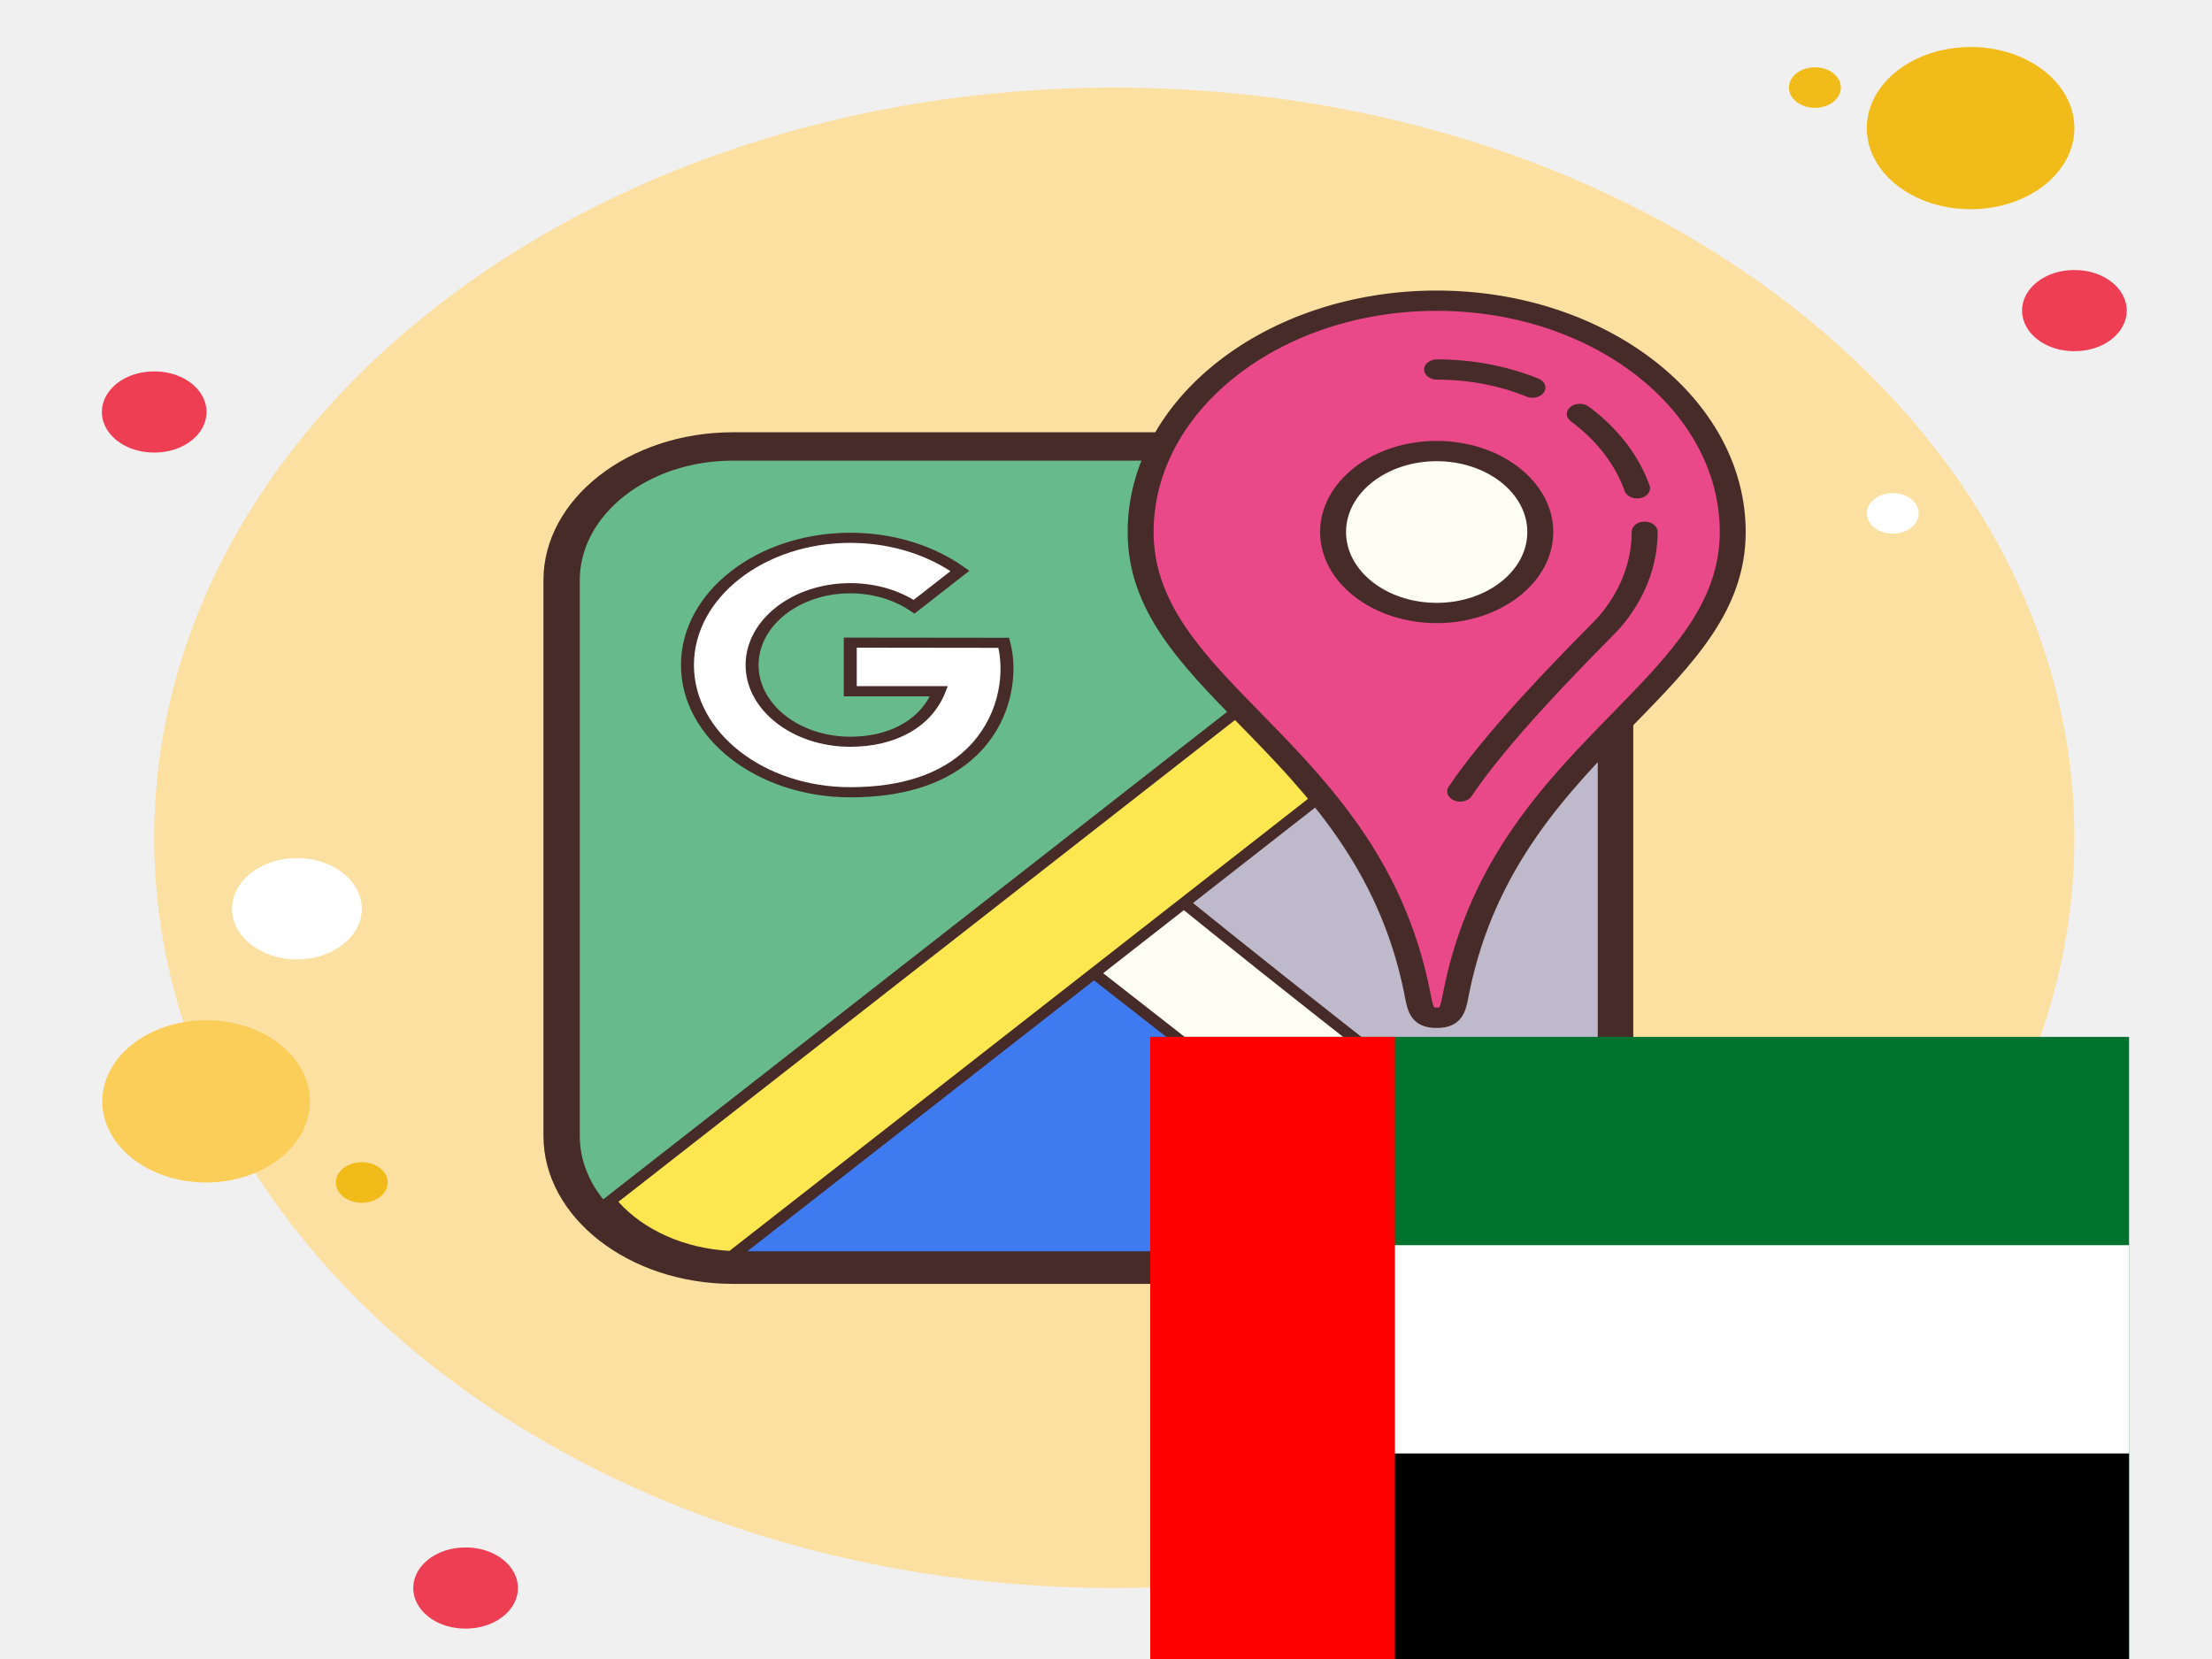
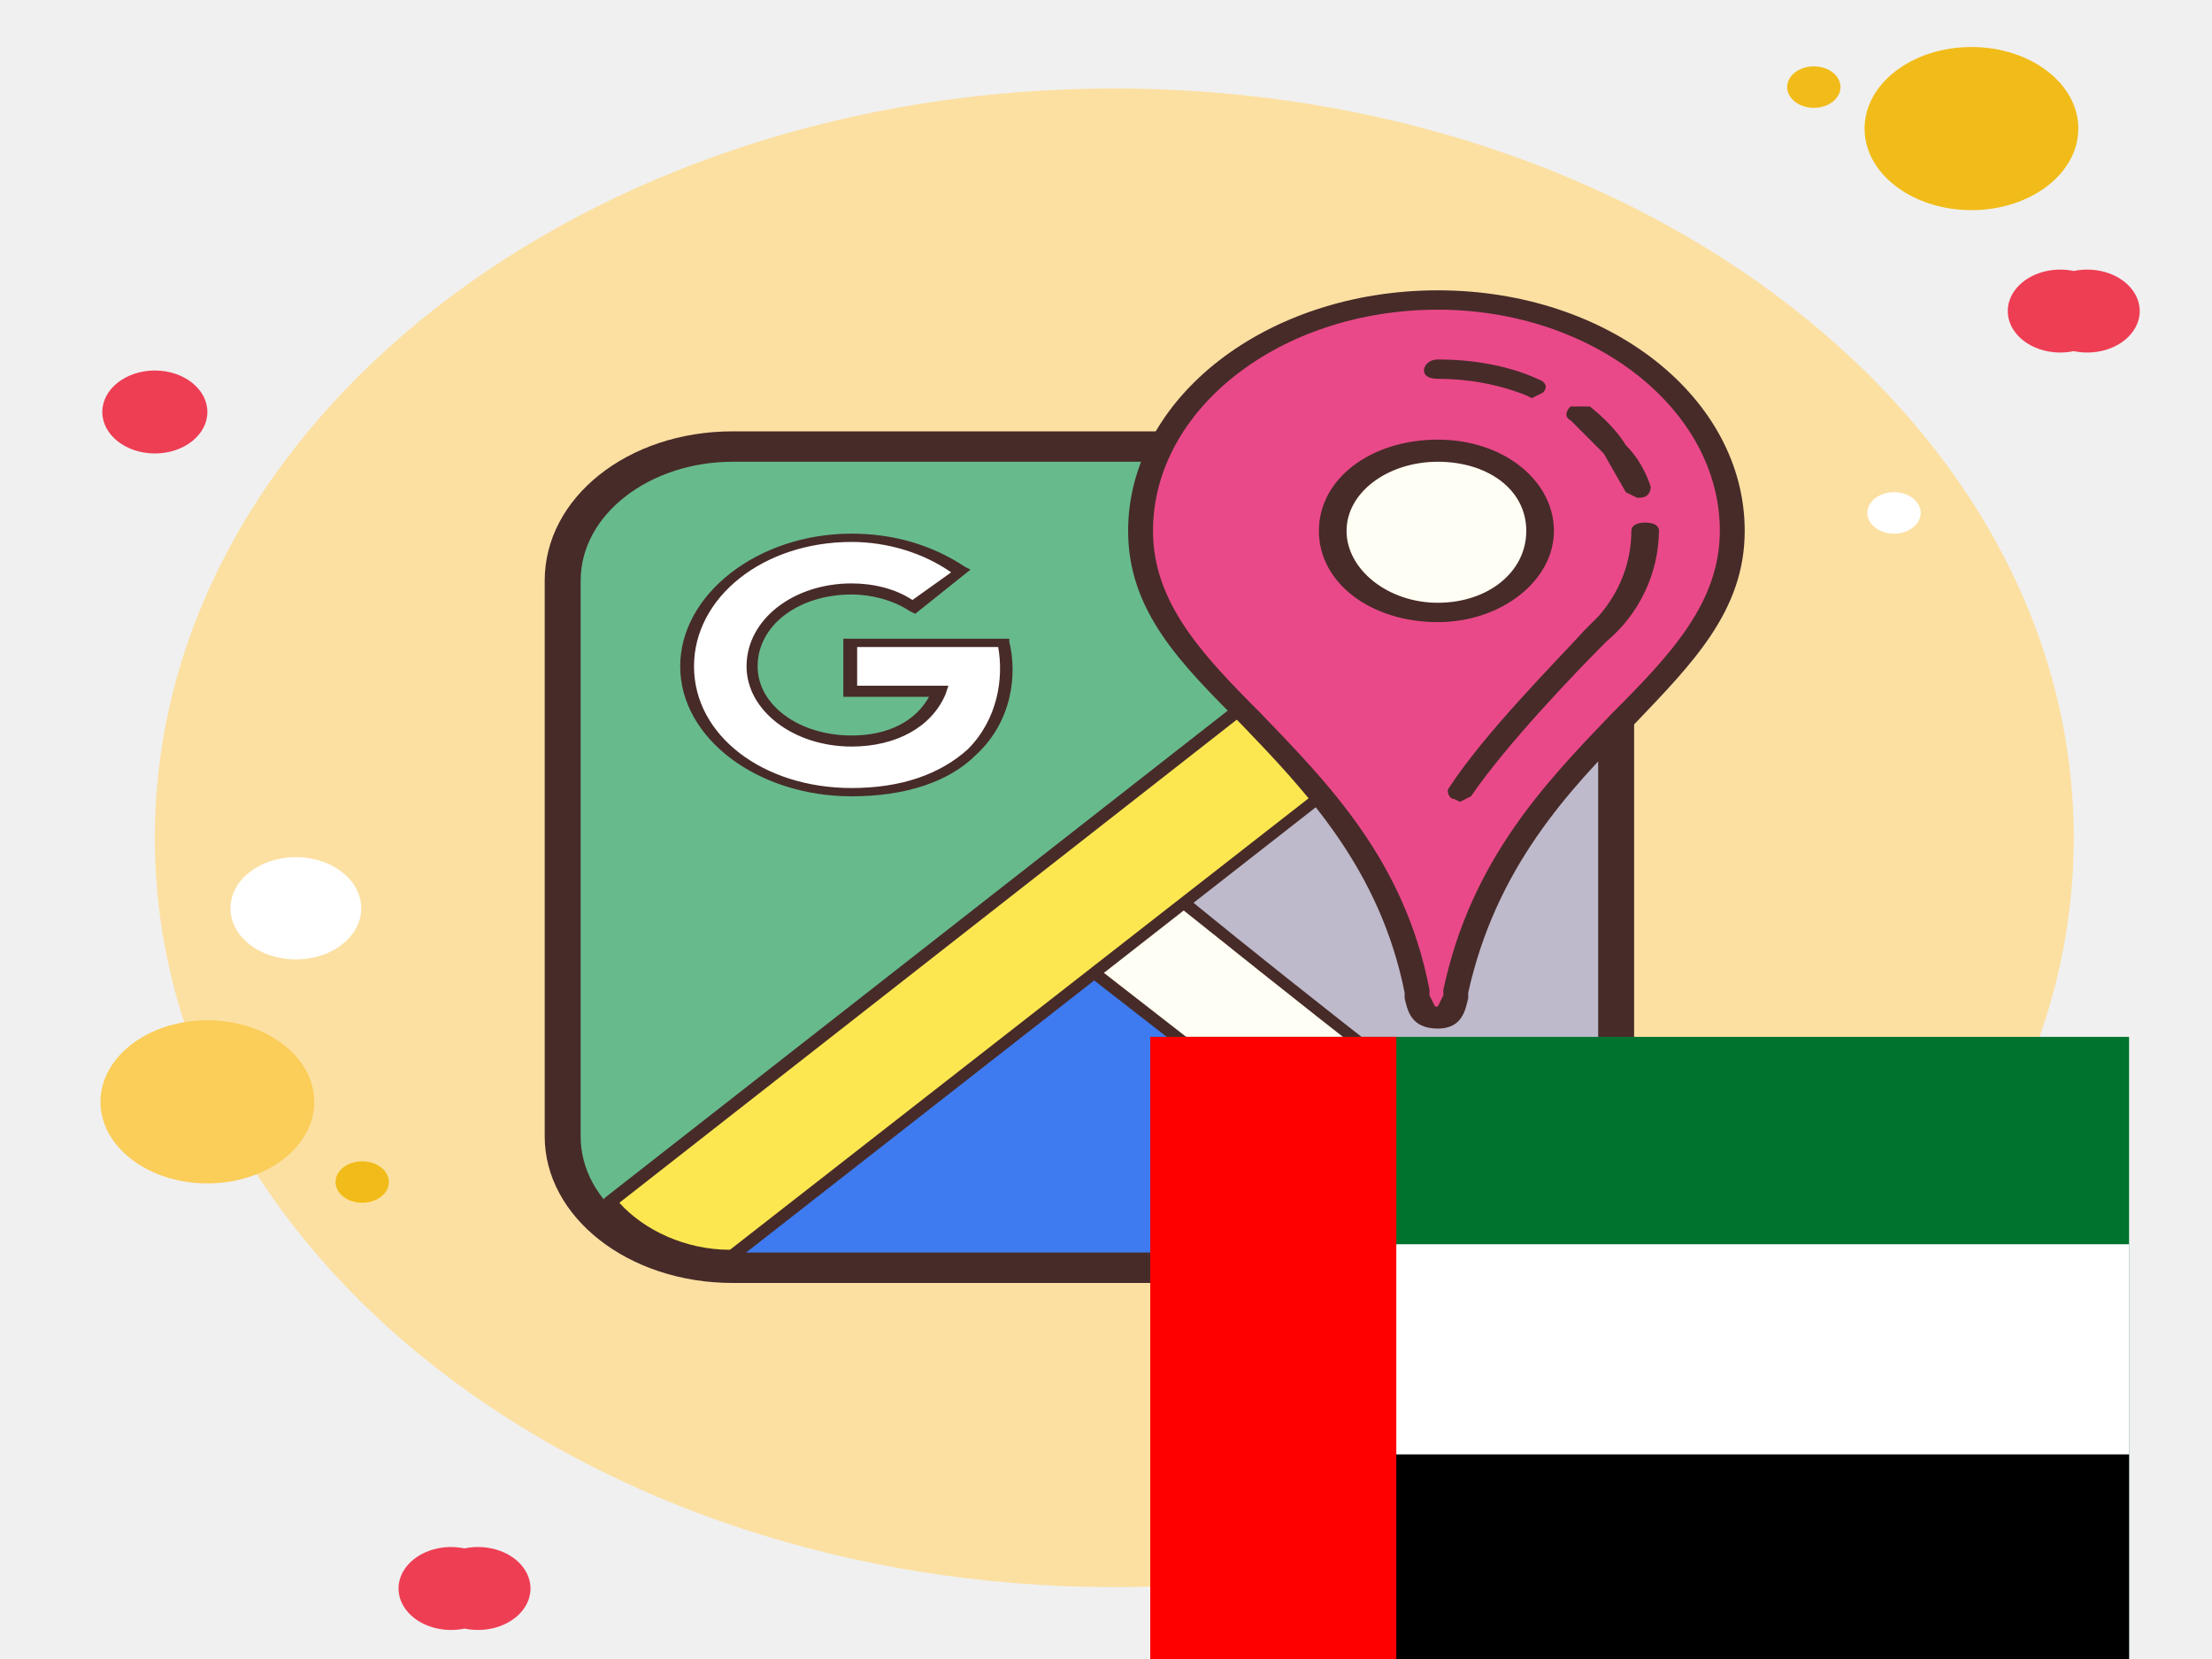
- <svg xmlns="http://www.w3.org/2000/svg" width="800" height="600">
-   <g>
-     <g stroke="null">
-       <path stroke="null" d="m55.77,134.333a18.769,14.667 0 1 0 0,29.333a18.769,14.667 0 1 0 0,-29.333z" fill="#ee3e54" />
-       <path stroke="null" d="m656.385,24.333a9.385,7.333 0 1 0 0,14.667a9.385,7.333 0 1 0 0,-14.667z" fill="#f1bc19" />
-       <path stroke="null" d="m403,31.667a347.23,271.333 0 1 0 0,542.667a347.23,271.333 0 1 0 0,-542.667z" fill="#fce0a2" />
-       <path stroke="null" d="m712.692,17a37.538,29.333 0 1 0 0,58.667a37.538,29.333 0 1 0 0,-58.667z" fill="#f1bc19" />
-       <path stroke="null" d="m750.231,97.667a18.769,14.667 0 1 0 0,29.333a18.769,14.667 0 1 0 0,-29.333z" fill="#ee3e54" />
-       <path stroke="null" d="m693.923,479a18.769,14.667 0 1 0 0,29.333a18.769,14.667 0 1 0 0,-29.333zm-619.384,-110a37.538,29.333 0 1 0 0,58.667a37.538,29.333 0 1 0 0,-58.667z" fill="#fbcd59" />
-       <path stroke="null" d="m168.385,559.667a18.769,14.667 0 1 0 0,29.333a18.769,14.667 0 1 0 0,-29.333z" fill="#ee3e54" />
-       <path stroke="null" d="m107.385,310.333a23.462,18.333 0 1 0 0,36.667a23.462,18.333 0 1 0 0,-36.667z" fill="#fff" />
-       <path stroke="null" d="m130.847,420.333a9.385,7.333 0 1 0 0,14.667a9.385,7.333 0 1 0 0,-14.667z" fill="#f1bc19" />
-       <path stroke="null" d="m684.538,178.333a9.385,7.333 0 1 0 0,14.667a9.385,7.333 0 1 0 0,-14.667z" fill="#fff" />
-       <path stroke="null" d="m265.084,459.2c-34.179,0 -61.976,-21.729 -61.976,-48.429l0,-200.867c0,-26.708 27.797,-48.429 61.976,-48.429l257.054,0c34.179,0 61.976,21.729 61.976,48.429l0,200.867c0,26.708 -27.807,48.429 -61.976,48.429l-257.054,0z" fill="#67ba8c" />
-       <path stroke="null" d="m522.147,166.6c30.556,0 55.407,19.426 55.407,43.303l0,200.867c0,23.877 -24.86,43.303 -55.407,43.303l-257.063,0c-30.556,0 -55.407,-19.426 -55.407,-43.303l0,-200.875c0,-23.877 24.86,-43.303 55.407,-43.303l257.063,0m0,-10.259l-257.063,0c-37.698,0 -68.545,24.105 -68.545,53.563l0,200.867c0,29.465 30.847,53.57 68.545,53.57l257.054,0c37.707,0 68.555,-24.105 68.555,-53.563l0,-200.875c0,-29.458 -30.847,-53.563 -68.545,-53.563l0,0z" fill="#472b29" />
-       <path stroke="null" d="m554.393,293.129c-2.59,0 -4.692,-1.643 -4.692,-3.667l0,-25.931c0,-2.024 2.102,-3.667 4.692,-3.667s4.692,1.643 4.692,3.667l0,25.931c0,2.031 -2.102,3.667 -4.692,3.667z" fill="#472b29" />
-       <g stroke="null">
-         <path stroke="null" d="m554.393,247.12c-2.59,0 -4.692,-1.643 -4.692,-3.667l0,-13.391c0,-2.024 2.102,-3.667 4.692,-3.667s4.692,1.643 4.692,3.667l0,13.391c0,2.024 -2.102,3.667 -4.692,3.667z" fill="#472b29" />
-       </g>
-       <g stroke="null">
-         <path stroke="null" d="m400.213,337.995c0,0 -104.441,78.408 -145.499,115.192c4.092,0.755 8.343,1.188 12.726,1.188l256.969,0c6.86,0 13.411,-1.019 19.492,-2.801c-42.24,-37.422 -143.688,-113.579 -143.688,-113.579z" fill="#3e7bf1" />
-         <path stroke="null" d="m524.418,456.215l-256.979,0c-4.326,0 -8.793,-0.418 -13.26,-1.239l-3.791,-0.697l2.553,-2.295c40.645,-36.432 144.589,-114.525 145.64,-115.317l1.624,-1.217l1.624,1.217c1.014,0.763 102.011,76.641 143.828,113.696l2.252,1.995l-3.191,0.931c-6.616,1.943 -13.448,2.926 -20.299,2.926zm-265.256,-4.202c2.797,0.352 5.565,0.528 8.277,0.528l256.969,0c5.171,0 10.342,-0.609 15.4,-1.811c-39.941,-34.943 -126.636,-100.43 -139.596,-110.191c-13.12,9.885 -101.804,76.875 -141.051,111.474z" fill="#472b29" />
-       </g>
-       <g stroke="null">
-         <path stroke="null" d="m371.299,332.942l155.296,121.352c18.563,-0.565 34.817,-8.206 44.417,-19.609l-164.953,-128.905l-34.761,27.163z" fill="#fffef4" />
-         <path stroke="null" d="m525.657,456.157l-157.671,-123.215l38.073,-29.759l167.975,131.259l-1.051,1.247c-10.314,12.225 -27.61,19.859 -46.294,20.431l-1.032,0.037zm-151.036,-123.215l152.903,119.482c16.151,-0.741 31.082,-7.209 40.466,-17.519l-161.931,-126.537l-31.438,24.574z" fill="#472b29" />
-       </g>
-       <g stroke="null">
-         <path stroke="null" d="m421.629,321.26c0,0 101.898,82.889 148.502,114.437c6.325,-7.069 10.07,-15.649 10.07,-24.911l0,-200.801c0,-3.065 -0.422,-6.057 -1.192,-8.947c-40.767,25.366 -157.38,120.223 -157.38,120.223z" fill="#bebacb" />
-         <path stroke="null" d="m570.553,438.41l-1.971,-1.335c-46.144,-31.24 -147.629,-113.718 -148.662,-114.547l-1.558,-1.269l1.558,-1.269c1.182,-0.946 117.204,-95.231 157.633,-120.391l2.975,-1.855l0.779,2.919c0.816,3.095 1.239,6.233 1.239,9.321l0,200.809c0,9.313 -3.632,18.282 -10.492,25.96l-1.502,1.657zm-145.677,-117.15c12.848,10.413 101.166,81.796 144.776,111.679c5.377,-6.659 8.202,-14.278 8.202,-22.154l0,-200.809c0,-1.833 -0.169,-3.696 -0.479,-5.544c-39.922,25.813 -138.836,105.754 -152.5,116.827z" fill="#472b29" />
-       </g>
-       <g stroke="null">
-         <path stroke="null" d="m264.756,454.272l315.313,-246.393c-0.892,-14.447 -10.764,-27.053 -25.395,-34.474l-334.036,261.015c9.488,11.433 25.629,19.155 44.117,19.851z" fill="#fde751" />
-         <path stroke="null" d="m265.675,456.142l-1.042,-0.037c-18.619,-0.704 -35.802,-8.433 -45.966,-20.687l-1.032,-1.247l1.342,-1.049l335.378,-262.064l1.586,0.807c15.682,7.949 25.573,21.384 26.465,35.926l0.047,0.807l-316.777,247.544zm-42.015,-21.494c9.253,10.333 24.081,16.896 40.175,17.747l313.821,-245.227c-1.089,-12.569 -9.488,-24.156 -22.701,-31.394l-331.295,258.874z" fill="#472b29" />
-       </g>
-       <g stroke="null">
-         <path stroke="null" d="m307.512,232.417l0,17.585l32.077,0c-4.223,10.655 -15.597,18.267 -32.077,18.267c-19.614,0 -35.511,-12.423 -35.511,-27.749c0,-15.363 15.898,-27.779 35.511,-27.779c8.822,0 16.902,2.552 23.086,6.703l16.564,-12.943c-10.454,-7.451 -24.344,-11.997 -39.65,-11.997c-32.536,0 -58.888,20.621 -58.888,46.017c0,25.395 26.352,46.017 58.888,46.017c51.531,0 60.352,-36.117 55.501,-54.054l-55.501,-0.066z" fill="#fff" />
-         <path stroke="null" d="m307.512,288.37c-33.766,0 -61.235,-21.465 -61.235,-47.843s27.469,-47.85 61.235,-47.85c15.306,0 29.946,4.429 41.236,12.474l1.811,1.298l-19.83,15.495l-1.652,-1.107c-6.025,-4.033 -13.683,-6.255 -21.566,-6.255c-18.281,0 -33.165,11.638 -33.165,25.945c0,14.285 14.875,25.909 33.165,25.909c13.354,0 23.884,-5.405 28.745,-14.601l-31.091,0l0,-21.245l59.752,0.066l0.394,1.452c3.144,11.623 0.638,28.813 -12.031,41.03c-10.501,10.105 -25.902,15.231 -45.769,15.231zm0,-92.033c-31.176,0 -56.542,19.822 -56.542,44.183s25.367,44.176 56.542,44.176c18.384,0 32.565,-4.671 42.118,-13.889c11.177,-10.78 13.777,-25.799 11.44,-36.505l-51.212,-0.066l0,13.911l32.921,0l-0.948,2.376c-4.861,12.247 -17.69,19.558 -34.32,19.558c-20.871,0 -37.858,-13.273 -37.858,-29.575c0,-16.331 16.986,-29.612 37.858,-29.612c8.277,0 16.339,2.141 22.927,6.065l13.298,-10.384c-10.154,-6.607 -22.917,-10.237 -36.225,-10.237z" fill="#472b29" />
-       </g>
-       <g stroke="null">
-         <path stroke="null" d="m519.595,108.747c-59.142,0 -107.069,37.451 -107.069,83.666c0,57.002 82.059,77.785 99.918,166.093c1.173,5.683 1.258,9.607 7.151,9.607c5.894,0 5.978,-3.923 7.151,-9.607c17.859,-88.308 99.918,-109.098 99.918,-166.093c0,-46.215 -47.927,-83.666 -107.069,-83.666z" fill="#ea4989" />
-         <path stroke="null" d="m519.595,371.779c-9.328,0 -10.558,-6.38 -11.459,-11.037l-0.319,-1.657c-9.206,-45.518 -35.793,-72.717 -59.245,-96.712c-21.857,-22.374 -40.739,-41.69 -40.739,-69.96c0,-48.151 50.142,-87.333 111.761,-87.333s111.761,39.182 111.761,87.333c0,28.27 -18.882,47.586 -40.739,69.953c-23.452,24.002 -50.029,51.201 -59.236,96.712l-0.328,1.665c-0.892,4.657 -2.121,11.037 -11.459,11.037zm0,-259.365c-56.458,0 -102.377,35.889 -102.377,79.999c0,25.799 17.981,44.191 38.815,65.509c24.128,24.691 51.475,52.683 61.056,100.019l0.338,1.716c0.347,1.797 0.816,4.261 1.417,4.752l1.577,-0.044c0.544,-0.455 1.014,-2.911 1.361,-4.723l0.347,-1.716c9.572,-47.337 36.919,-75.321 61.047,-100.012c20.824,-21.311 38.805,-39.71 38.805,-65.509c-0.009,-44.11 -45.938,-79.992 -102.386,-79.992z" fill="#472b29" />
-       </g>
-       <g stroke="null">
-         <path stroke="null" d="m557.067,192.413c0,16.177 -16.77,29.282 -37.473,29.282c-20.702,0 -37.473,-13.105 -37.473,-29.282c0,-16.177 16.77,-29.282 37.473,-29.282c20.702,0 37.473,13.105 37.473,29.282z" fill="#fffef4" />
-         <path stroke="null" d="m519.595,225.362c-23.255,0 -42.165,-14.784 -42.165,-32.949s18.919,-32.949 42.165,-32.949s42.165,14.784 42.165,32.949s-18.919,32.949 -42.165,32.949zm0,-58.564c-18.075,0 -32.78,11.491 -32.78,25.615s14.706,25.615 32.78,25.615s32.78,-11.491 32.78,-25.615s-14.706,-25.615 -32.78,-25.615z" fill="#472b29" />
-       </g>
-       <g stroke="null">
-         <path stroke="null" d="m528.069,289.91c-0.741,0 -1.483,-0.139 -2.177,-0.425c-2.29,-0.939 -3.181,-3.153 -1.971,-4.95c13.382,-19.954 38.721,-45.694 49.541,-56.687c2.421,-2.471 4.082,-4.143 4.627,-4.781c7.874,-9.101 12.031,-19.734 12.031,-30.756c0,-2.024 2.102,-3.667 4.692,-3.667s4.692,1.643 4.692,3.667c0,12.489 -4.711,24.552 -13.636,34.863c-0.591,0.682 -2.365,2.493 -4.974,5.148c-10.67,10.846 -35.662,36.234 -48.678,55.631c-0.826,1.239 -2.459,1.958 -4.148,1.958z" fill="#472b29" />
-       </g>
-       <g stroke="null">
-         <path stroke="null" d="m592.091,180.277c-2.065,0 -3.951,-1.071 -4.514,-2.691c-1.633,-4.605 -4.054,-9.042 -7.198,-13.207c-3.35,-4.429 -7.48,-8.47 -12.266,-12.012c-1.877,-1.386 -1.961,-3.711 -0.188,-5.185c1.783,-1.459 4.758,-1.54 6.635,-0.147c5.415,4.011 10.098,8.587 13.889,13.611c3.557,4.715 6.306,9.753 8.146,14.982c0.694,1.951 -0.77,3.967 -3.275,4.503c-0.394,0.103 -0.816,0.147 -1.229,0.147z" fill="#472b29" />
-       </g>
-       <g stroke="null">
-         <path stroke="null" d="m554.233,143.852c-0.732,0 -1.464,-0.132 -2.149,-0.411c-10.06,-4.077 -20.946,-6.138 -32.349,-6.138c-2.59,0 -4.692,-1.643 -4.692,-3.667s2.102,-3.667 4.692,-3.667c12.735,0 25.414,2.405 36.656,6.952c2.309,0.931 3.21,3.146 2.018,4.943c-0.835,1.261 -2.478,1.987 -4.176,1.987z" fill="#472b29" />
-       </g>
-     </g>
-     <g stroke="null">
-       <rect stroke="null" x="416" y="375" id="svg_6" fill="#00732f" height="226" width="354" />
-       <rect stroke="null" x="416" fill="#fff" y="450.333" height="150.667" width="354" />
-       <rect stroke="null" x="416" y="525.667" height="75.333" width="354" />
-       <rect stroke="null" x="416" y="375" id="svg_5" fill="#f00" height="226" width="88.5" />
-     </g>
+ <svg xmlns="http://www.w3.org/2000/svg" viewBox="0 0 800 600">
+   <g stroke="null">
+     <path d="M56 134a19 15 0 1 0 0 30 19 15 0 1 0 0-30z" fill="#ee3e54" />
+     <path d="M656 24a9 7 0 1 0 0 15 9 7 0 1 0 0-15z" fill="#f1bc19" />
+     <path d="M403 32a347 271 0 1 0 0 542 347 271 0 1 0 0-542z" fill="#fce0a2" />
+     <path d="M713 17a38 29 0 1 0 0 59 38 29 0 1 0 0-59z" fill="#f1bc19" />
+     <path d="M750 98a19 15 0 1 0 0 29 19 15 0 1 0 0-29z" fill="#ee3e54" />
+     <path d="M694 479a19 15 0 1 0 0 29 19 15 0 1 0 0-29zM75 369a38 29 0 1 0 0 59 38 29 0 1 0 0-59z" fill="#fbcd59" />
+     <path d="M168 560a19 15 0 1 0 0 29 19 15 0 1 0 0-29z" fill="#ee3e54" />
+     <path d="M107 310a23 18 0 1 0 0 37 23 18 0 1 0 0-37z" fill="#fff" />
+     <path d="M131 420a9 7 0 1 0 0 15 9 7 0 1 0 0-15z" fill="#f1bc19" />
+     <path d="M685 178a9 7 0 1 0 0 15 9 7 0 1 0 0-15z" fill="#fff" />
+     <path d="M265 459c-34 0-62-22-62-48V210c0-27 28-49 62-49h257c34 0 62 22 62 49v201c0 26-28 48-62 48H265z" fill="#67ba8c" />
+     <path d="M522 167c31 0 56 19 56 43v201c0 24-25 43-56 43H265c-30 0-55-19-55-43V210c0-24 25-43 55-43h257m0-11H265c-38 0-68 24-68 54v201c0 29 30 53 68 53h257c38 0 69-24 69-53V210c0-30-31-54-69-54z" fill="#472b29" />
+     <path d="M554 293c-2 0-4-2-4-4v-25c0-2 2-4 4-4s5 2 5 4v25c0 2-2 4-5 4zm0-46c-2 0-4-2-4-4v-13c0-2 2-4 4-4s5 2 5 4v13c0 2-2 4-5 4z" fill="#472b29" />
+     <path d="M400 338s-104 78-145 115l12 1h257l20-2c-42-38-144-114-144-114z" fill="#3e7bf1" />
+     <path d="M524 456H267l-13-1-4-1 3-2c41-36 145-115 146-115l1-2 2 2c1 0 102 76 144 113l2 2-3 1-21 3zm-265-4 8 1h257l16-2c-40-35-127-101-140-110-13 9-102 76-141 111z" fill="#472b29" />
+     <path d="m371 333 156 121c18 0 34-8 44-19L406 306l-35 27z" fill="#fffef4" />
+     <path d="M526 456 368 333l38-30 168 131-1 2a63 63 0 0 1-46 20h-1zM375 333l153 119c16 0 31-7 40-17L406 308l-31 25z" fill="#472b29" />
+     <path d="M422 321s102 83 148 115c6-7 10-16 10-25V210l-1-9c-41 25-157 120-157 120z" fill="#bebacb" />
+     <path d="m571 438-2-1c-47-31-148-114-149-114l-2-2 2-1c1-1 117-95 158-120l3-2v3l2 9v201c0 9-4 18-11 26l-1 1zM425 321c13 11 101 82 145 112 5-7 8-14 8-22V210l-1-6c-40 26-138 106-152 117z" fill="#472b29" />
+     <path d="m265 454 315-246c-1-15-11-27-25-35L221 434c9 12 25 20 44 20z" fill="#fde751" />
+     <path d="M266 456h-1c-19-1-36-8-46-21l-1-1 1-1 335-262 2 1c16 8 26 21 26 36v1L266 456zm-42-21c9 10 24 17 40 17l314-245c-1-12-10-24-23-31L224 435z" fill="#472b29" />
+     <path d="M308 232v18h32c-5 11-16 18-32 18-20 0-36-12-36-27 0-16 16-28 36-28 8 0 16 2 23 6l16-12c-10-8-24-12-39-12-33 0-59 20-59 46 0 25 26 46 59 46 51 0 60-37 55-55h-55z" fill="#fff" />
+     <path d="M308 288c-34 0-62-21-62-47s28-48 62-48c15 0 29 4 41 12l2 1-20 16-2-1c-6-4-14-6-21-6-19 0-34 11-34 26 0 14 15 25 34 25 13 0 23-5 28-14h-31v-21h60v1c3 12 1 29-12 41-10 10-26 15-45 15zm0-92c-32 0-57 20-57 45s25 44 57 44c18 0 32-5 42-14 11-11 13-26 11-37h-51v14h33l-1 3c-5 12-18 19-34 19-21 0-38-13-38-29 0-17 17-30 38-30 8 0 16 2 22 6l14-10c-10-7-23-11-36-11z" fill="#472b29" />
+     <path d="M520 109c-60 0-107 37-107 83 0 57 82 78 99 167 2 5 2 9 8 9 5 0 6-4 7-9 18-89 100-110 100-167 0-46-48-83-107-83z" fill="#ea4989" />
+     <path d="M520 372c-10 0-11-7-12-11v-2c-9-45-36-73-59-97-22-22-41-41-41-70 0-48 50-87 112-87s111 39 111 87c0 29-19 48-40 70-24 24-50 52-60 97v2c-1 4-2 11-11 11zm0-260c-57 0-103 36-103 80 0 26 18 45 39 66 24 25 52 53 61 100v2l2 4h1l2-4v-2c10-47 37-75 61-100 21-21 39-40 39-66 0-44-46-80-102-80z" fill="#472b29" />
+     <path d="M557 192c0 17-17 30-37 30-21 0-38-13-38-30 0-16 17-29 38-29 20 0 37 13 37 29z" fill="#fffef4" />
+     <path d="M520 225c-24 0-43-14-43-33s19-33 43-33 42 15 42 33-19 33-42 33zm0-58c-18 0-33 11-33 25s15 26 33 26 32-11 32-26-14-25-32-25zm8 123-2-1c-2 0-3-3-2-4 13-20 39-46 49-57l5-5c8-9 12-20 12-31 0-2 2-3 5-3s5 1 5 3a53 53 0 0 1-19 40c-11 11-36 37-49 56l-4 2zm64-110-4-2-8-14-12-12c-2-1-2-3 0-5h7c5 4 10 9 13 14 4 4 7 9 9 15 0 2-1 4-4 4h-1zm-38-36-2-1c-10-4-21-6-32-6-3 0-5-1-5-3s2-4 5-4c12 0 25 2 36 7 3 1 4 3 2 5l-4 2z" fill="#472b29" />
+   </g>
+   <g stroke="null">
+     <path fill="#00732f" d="M416 375h354v226H416z" />
+     <path fill="#fff" d="M416 450h354v151H416z" />
+     <path d="M416 526h354v75H416z" />
+     <path fill="red" d="M416 375h89v226h-89z" />
  </g>
</svg>
